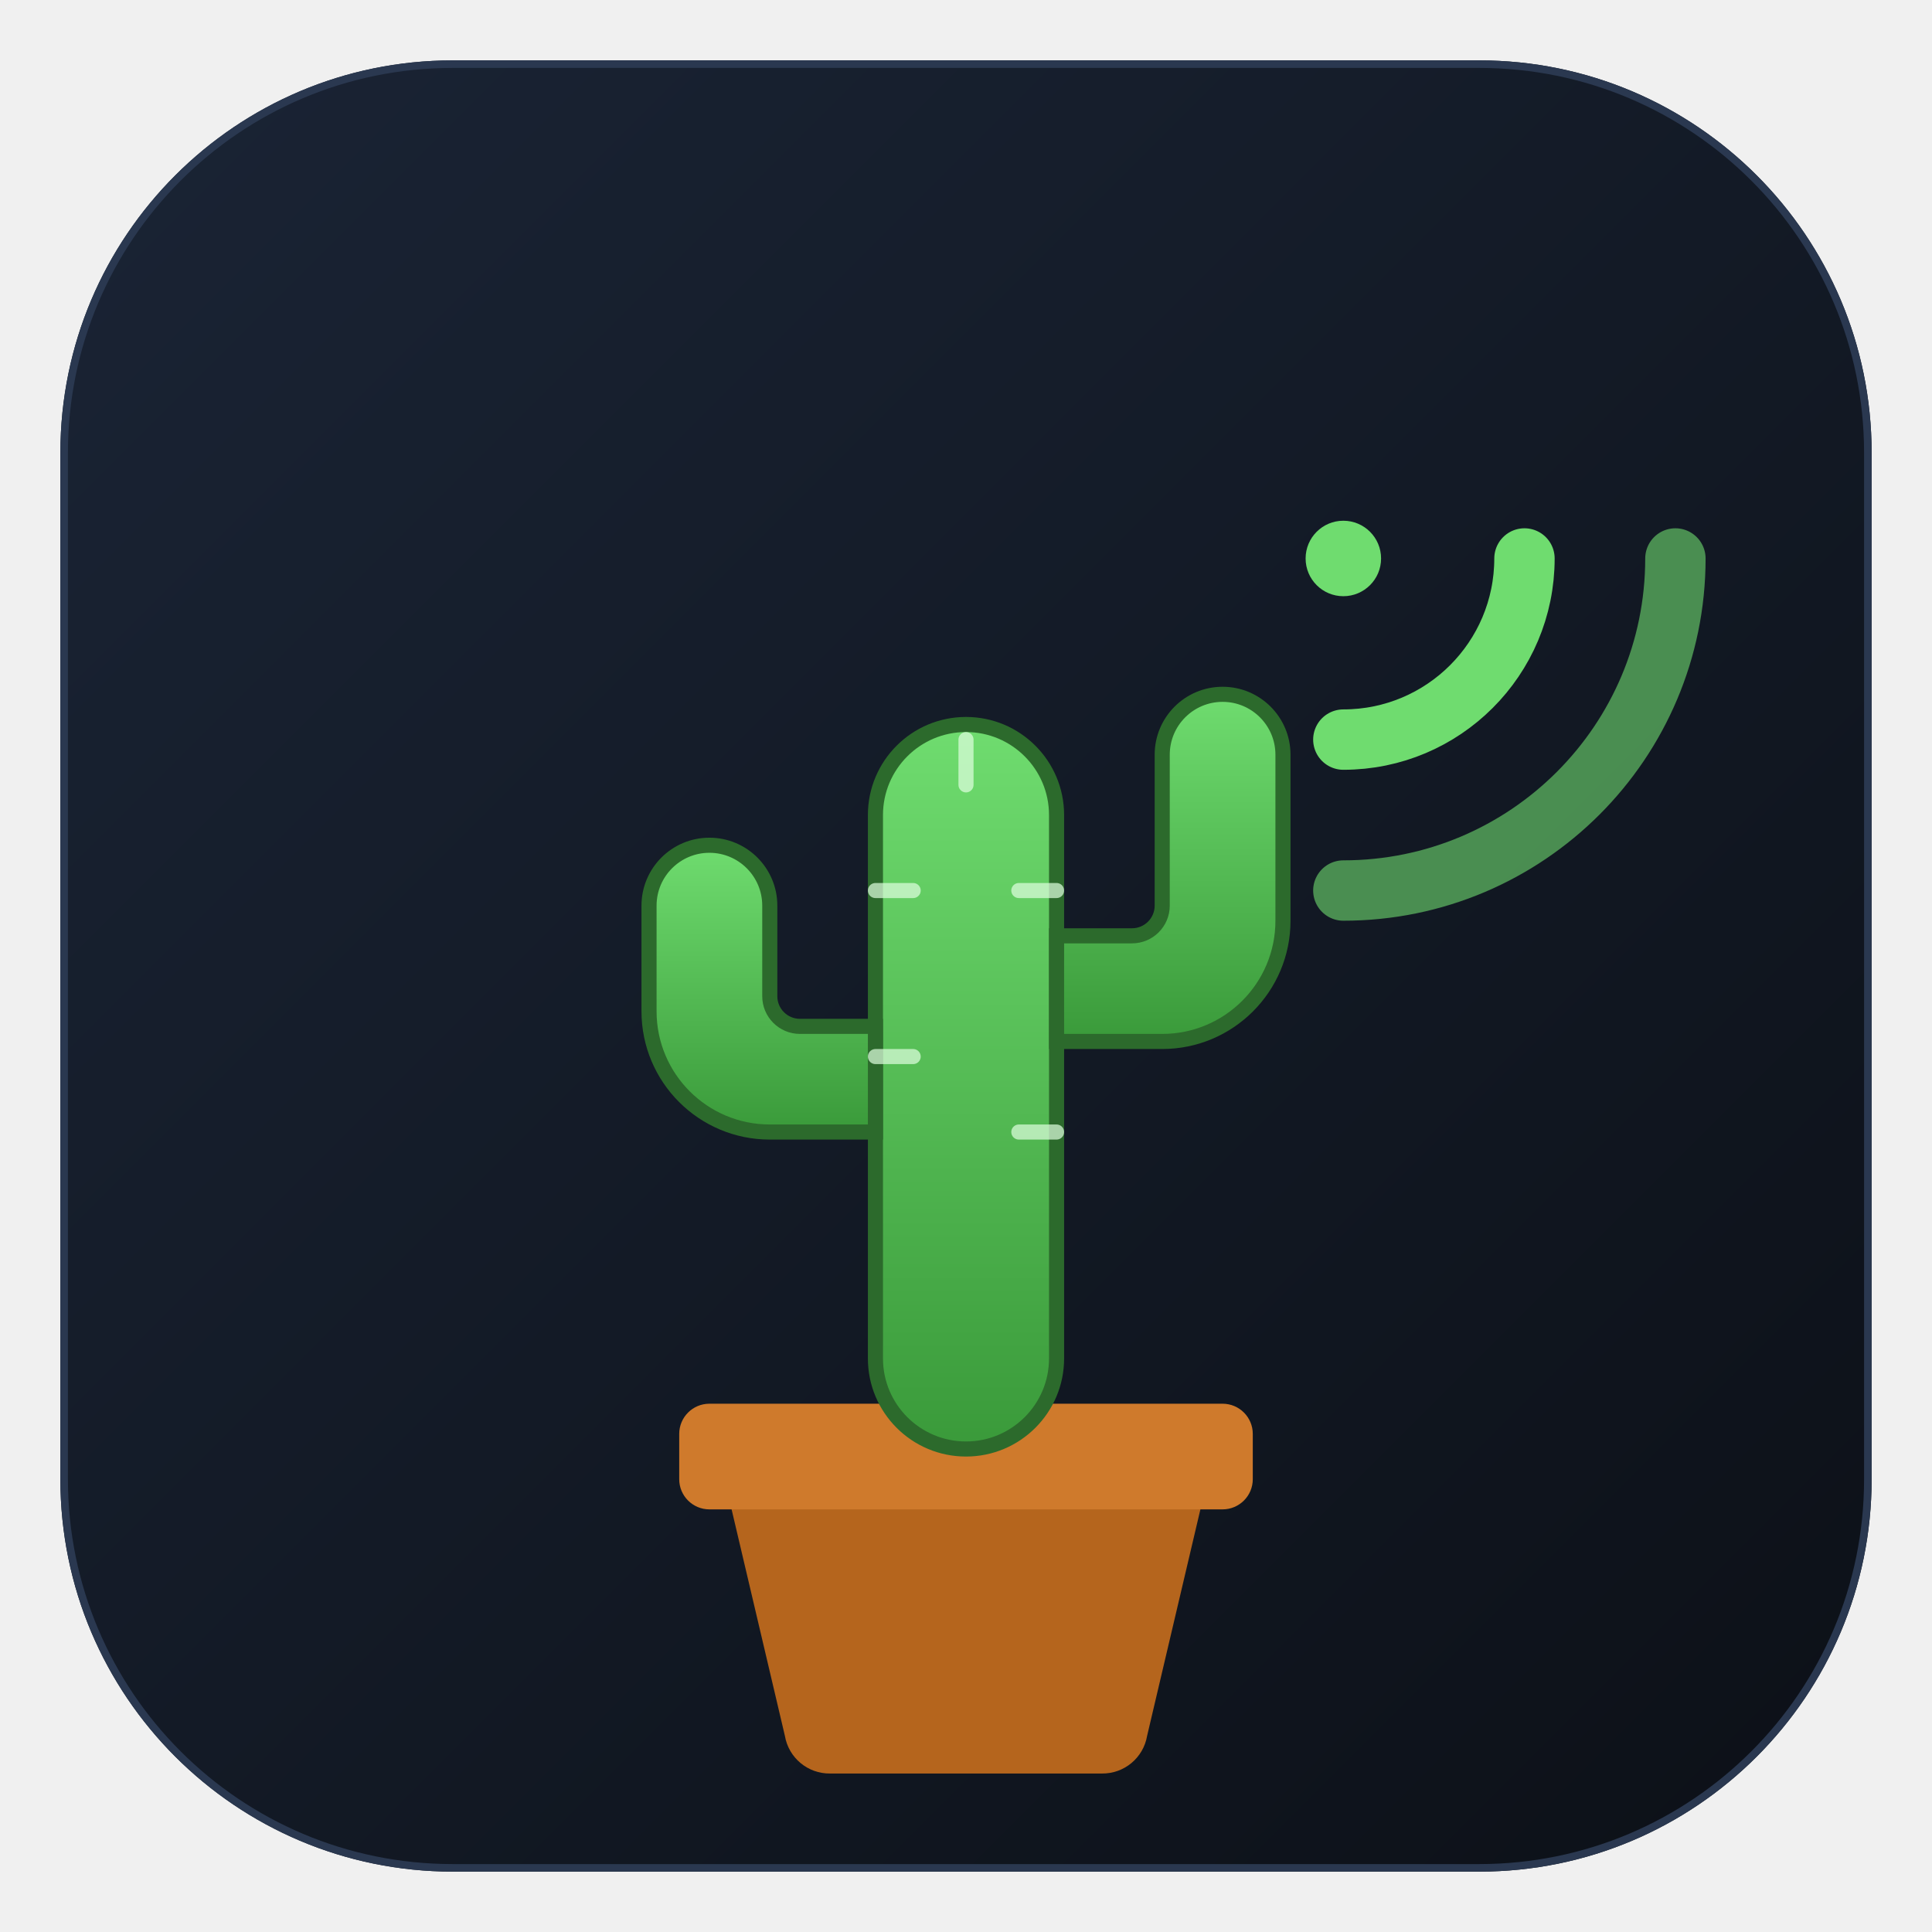
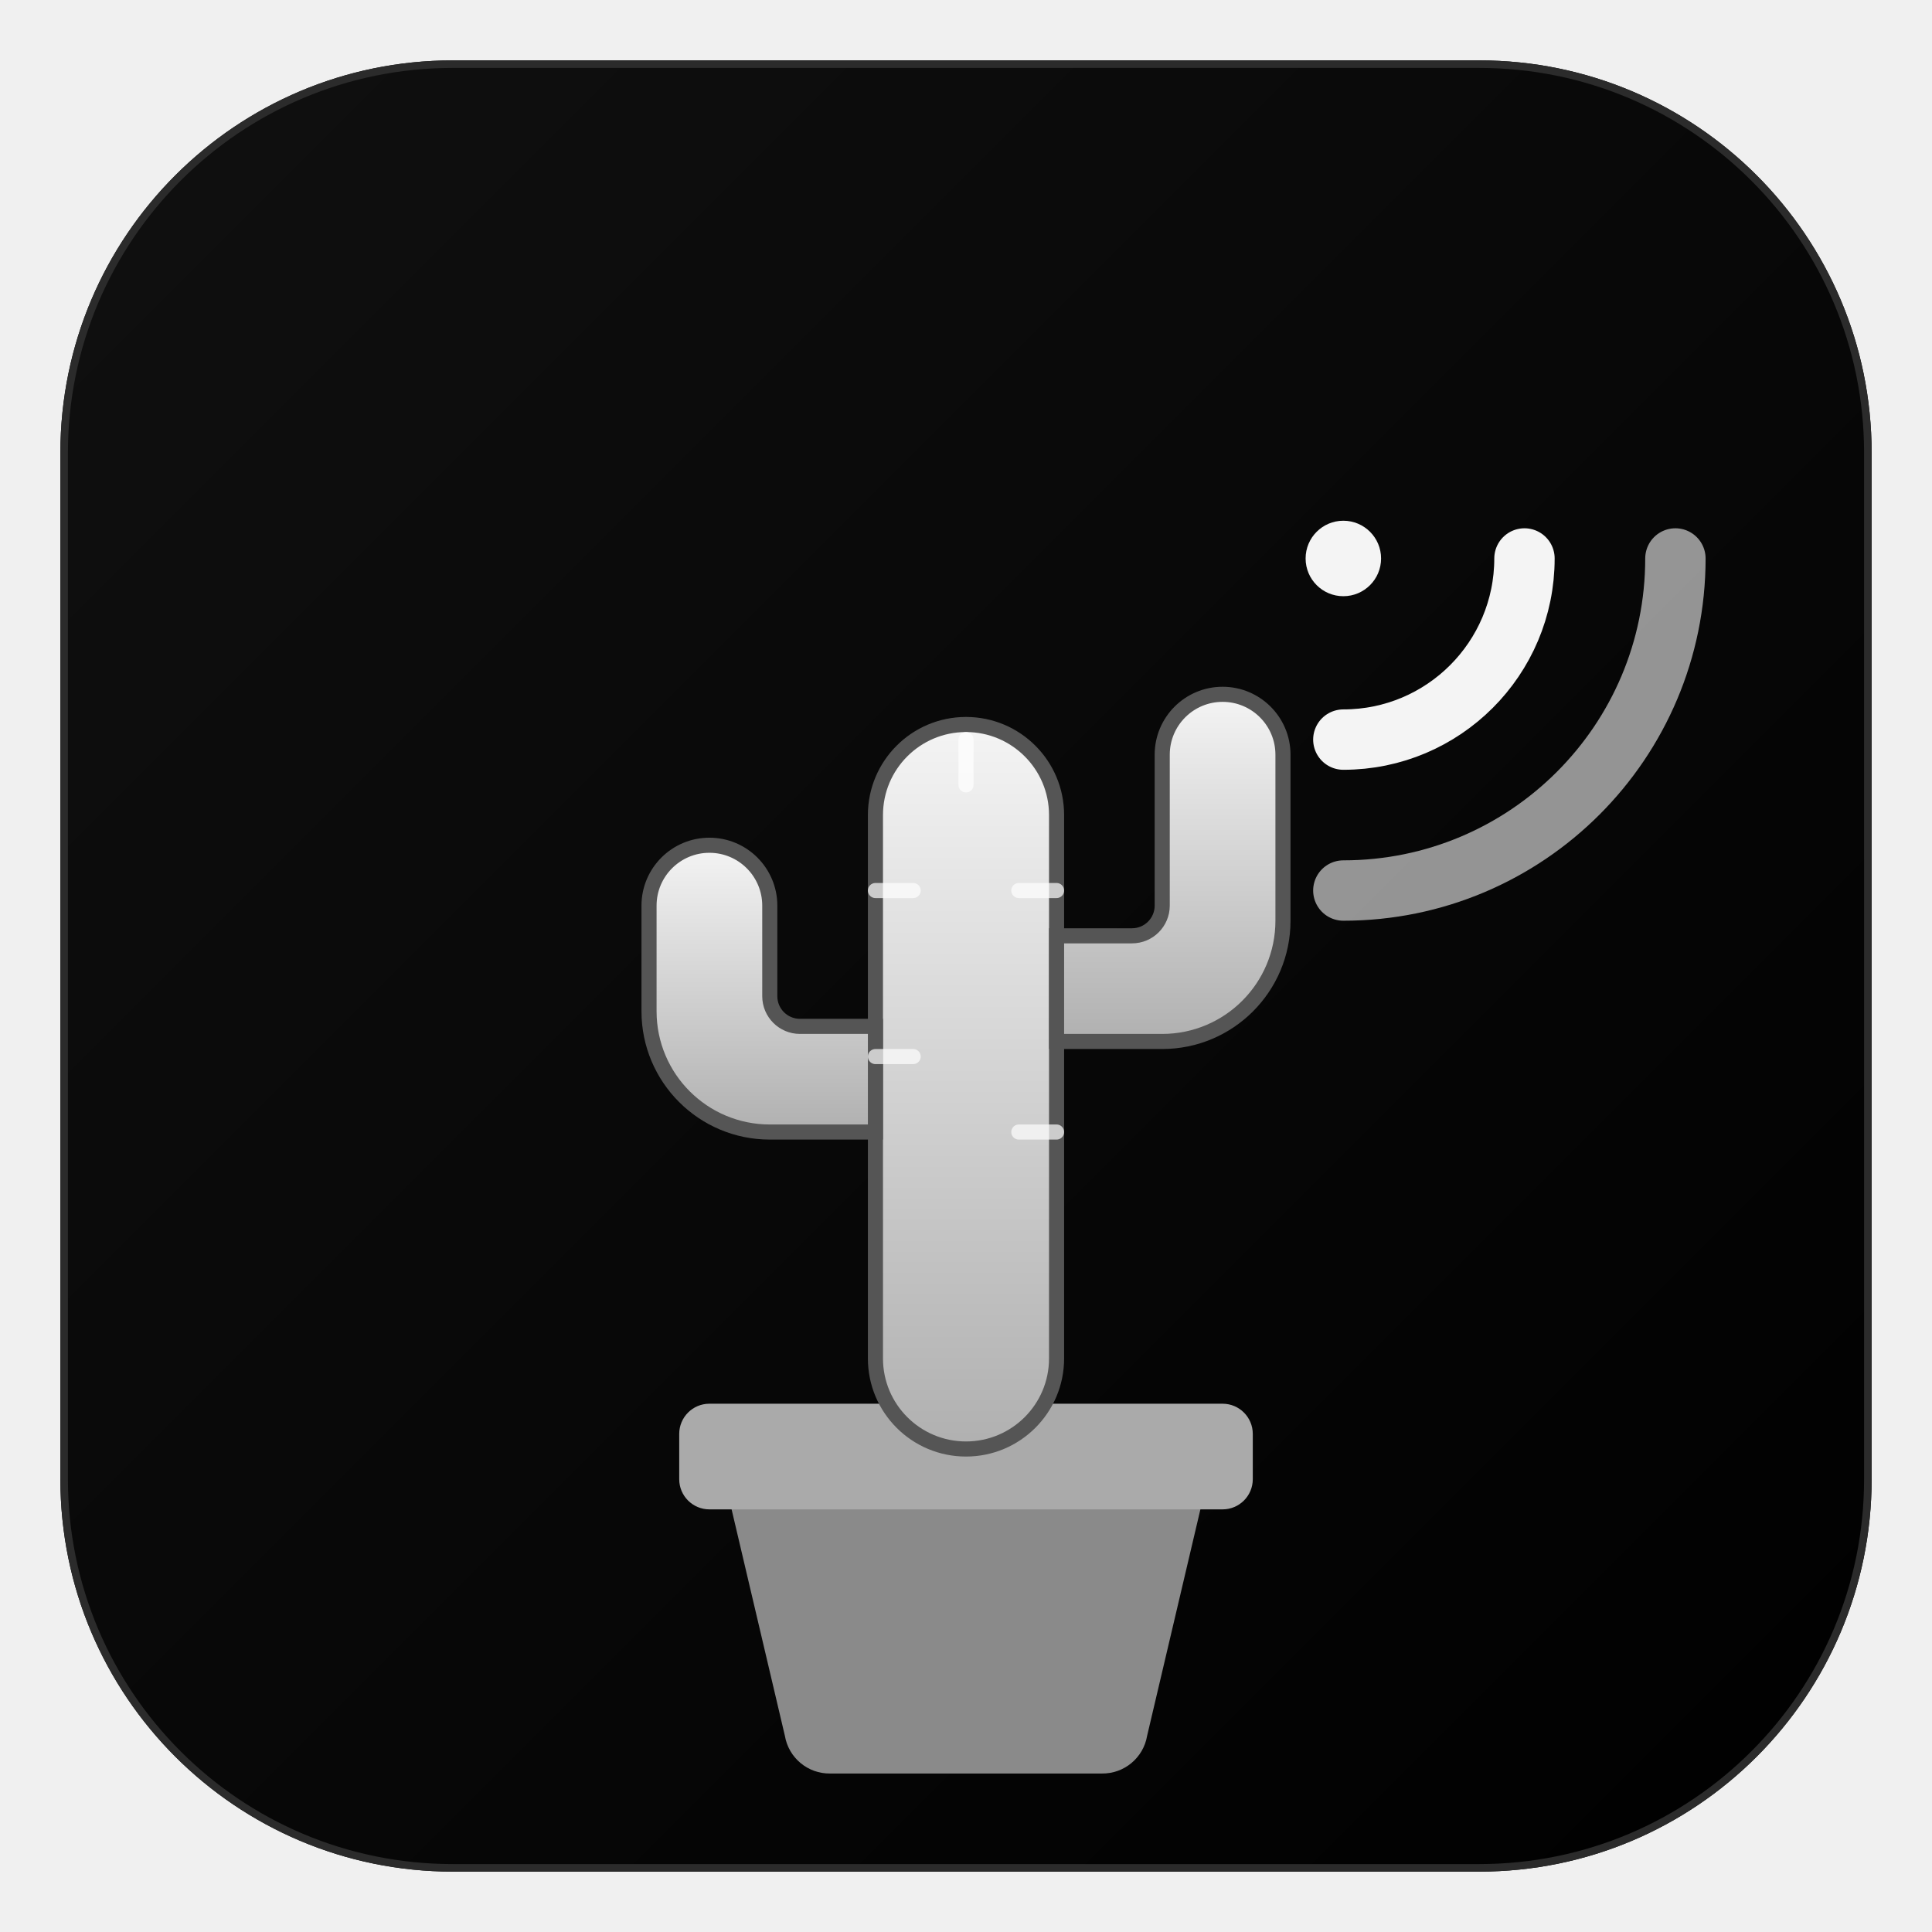
<svg xmlns="http://www.w3.org/2000/svg" width="256" height="256" viewBox="0 0 256 256">
  <defs>
    <linearGradient id="bg" x1="0" y1="0" x2="1" y2="1">
-       <stop offset="0" stop-color="#1a2435" />
-       <stop offset="1" stop-color="#0c1017" />
+       <stop offset="0" stop-color="#101010" />
+       <stop offset="1" stop-color="#000000" />
    </linearGradient>
    <linearGradient id="cac" x1="0" y1="0" x2="0" y2="1">
-       <stop offset="0" stop-color="#6fdc6f" />
-       <stop offset="1" stop-color="#3a9a3a" />
+       <stop offset="0" stop-color="#f4f4f4" />
+       <stop offset="1" stop-color="#b0b0b0" />
    </linearGradient>
  </defs>
  <rect x="8" y="8" width="240" height="240" rx="52" fill="url(#bg)" />
-   <rect x="8.5" y="8.5" width="239" height="239" rx="51.5" fill="none" stroke="#2a3850" stroke-width="1" />
-   <path d="M96 196 h64 l-8 34 a6 6 0 0 1 -6 5 h-36 a6 6 0 0 1 -6 -5 z" fill="#b5651d" />
-   <rect x="90" y="186" width="76" height="14" rx="4" fill="#cf7a2c" />
-   <g fill="url(#cac)" stroke="#2c6a2c" stroke-width="2">
+   <rect x="8.5" y="8.5" width="239" height="239" rx="51.5" fill="none" stroke="#2b2b2b" stroke-width="1" />
+   <path d="M96 196 h64 l-8 34 a6 6 0 0 1 -6 5 h-36 a6 6 0 0 1 -6 -5 z" fill="#8a8a8a" />
+   <rect x="90" y="186" width="76" height="14" rx="4" fill="#aaaaaa" />
+   <g fill="url(#cac)" stroke="#555555" stroke-width="2">
    <rect x="116" y="96" width="24" height="96" rx="12" />
    <path d="M116 150 h-14 a16 16 0 0 1 -16 -16 v-14 a8 8 0 0 1 16 0 v12 a4 4 0 0 0 4 4 h10 z" />
    <path d="M140 138 h14 a16 16 0 0 0 16 -16 v-22 a8 8 0 0 0 -16 0 v20 a4 4 0 0 1 -4 4 h-10 z" />
  </g>
-   <g stroke="#dfffdf" stroke-width="2" stroke-linecap="round" opacity="0.7">
+   <g stroke="#ffffff" stroke-width="2" stroke-linecap="round" opacity="0.7">
    <path d="M128 104 v-6 M121 118 h-5 M135 118 h5 M121 140 h-5 M135 150 h5" />
  </g>
-   <g transform="translate(178 74)" fill="none" stroke="#6fdc6f" stroke-width="8" stroke-linecap="round">
+   <g transform="translate(178 74)" fill="none" stroke="#f4f4f4" stroke-width="8" stroke-linecap="round">
    <path d="M0 24 a24 24 0 0 0 24 -24" opacity="1" />
    <path d="M0 44 a44 44 0 0 0 44 -44" opacity="0.6" />
  </g>
-   <circle cx="178" cy="74" r="5" fill="#6fdc6f" />
+   <circle cx="178" cy="74" r="5" fill="#f4f4f4" />
</svg>
